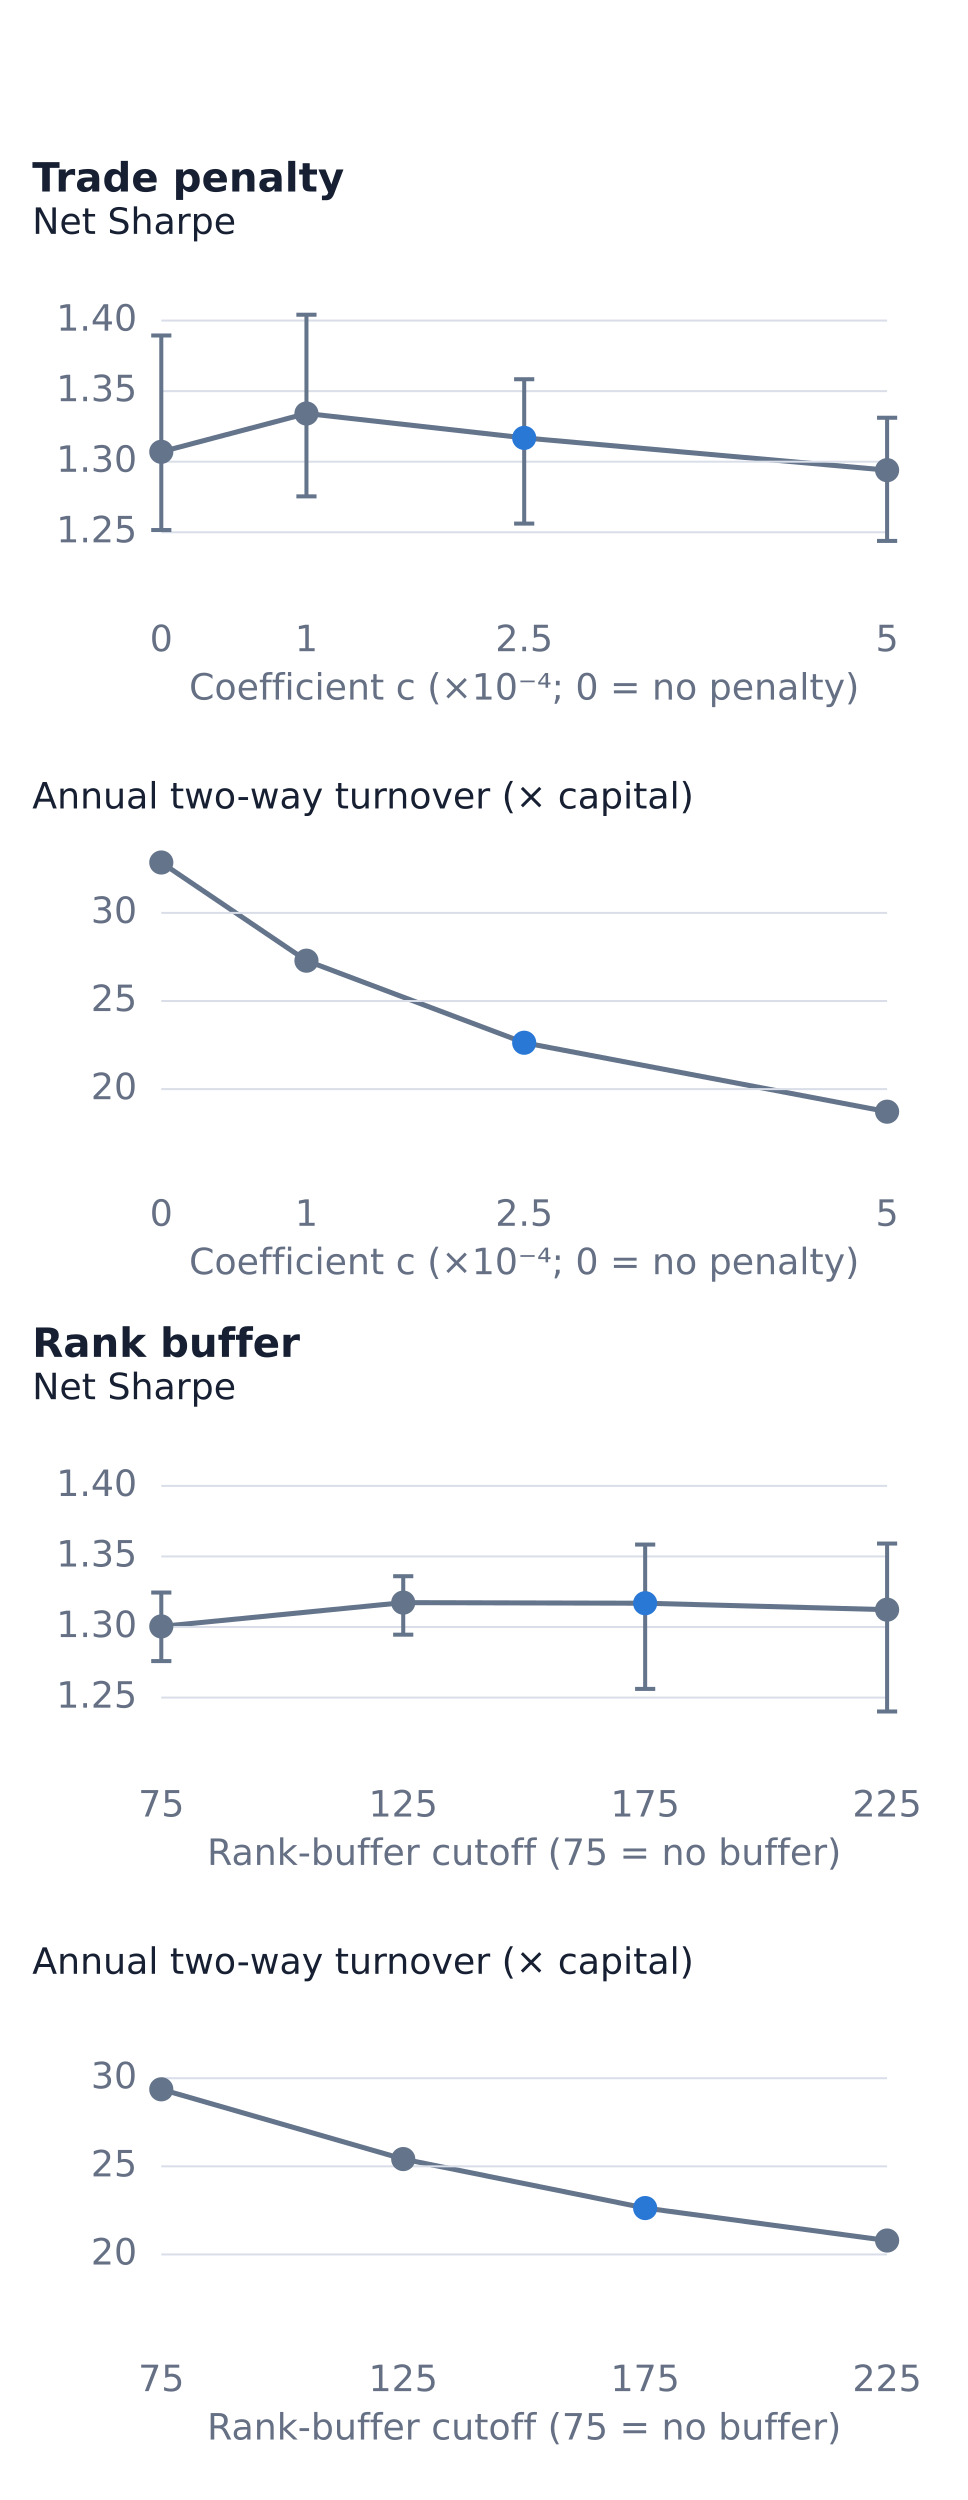
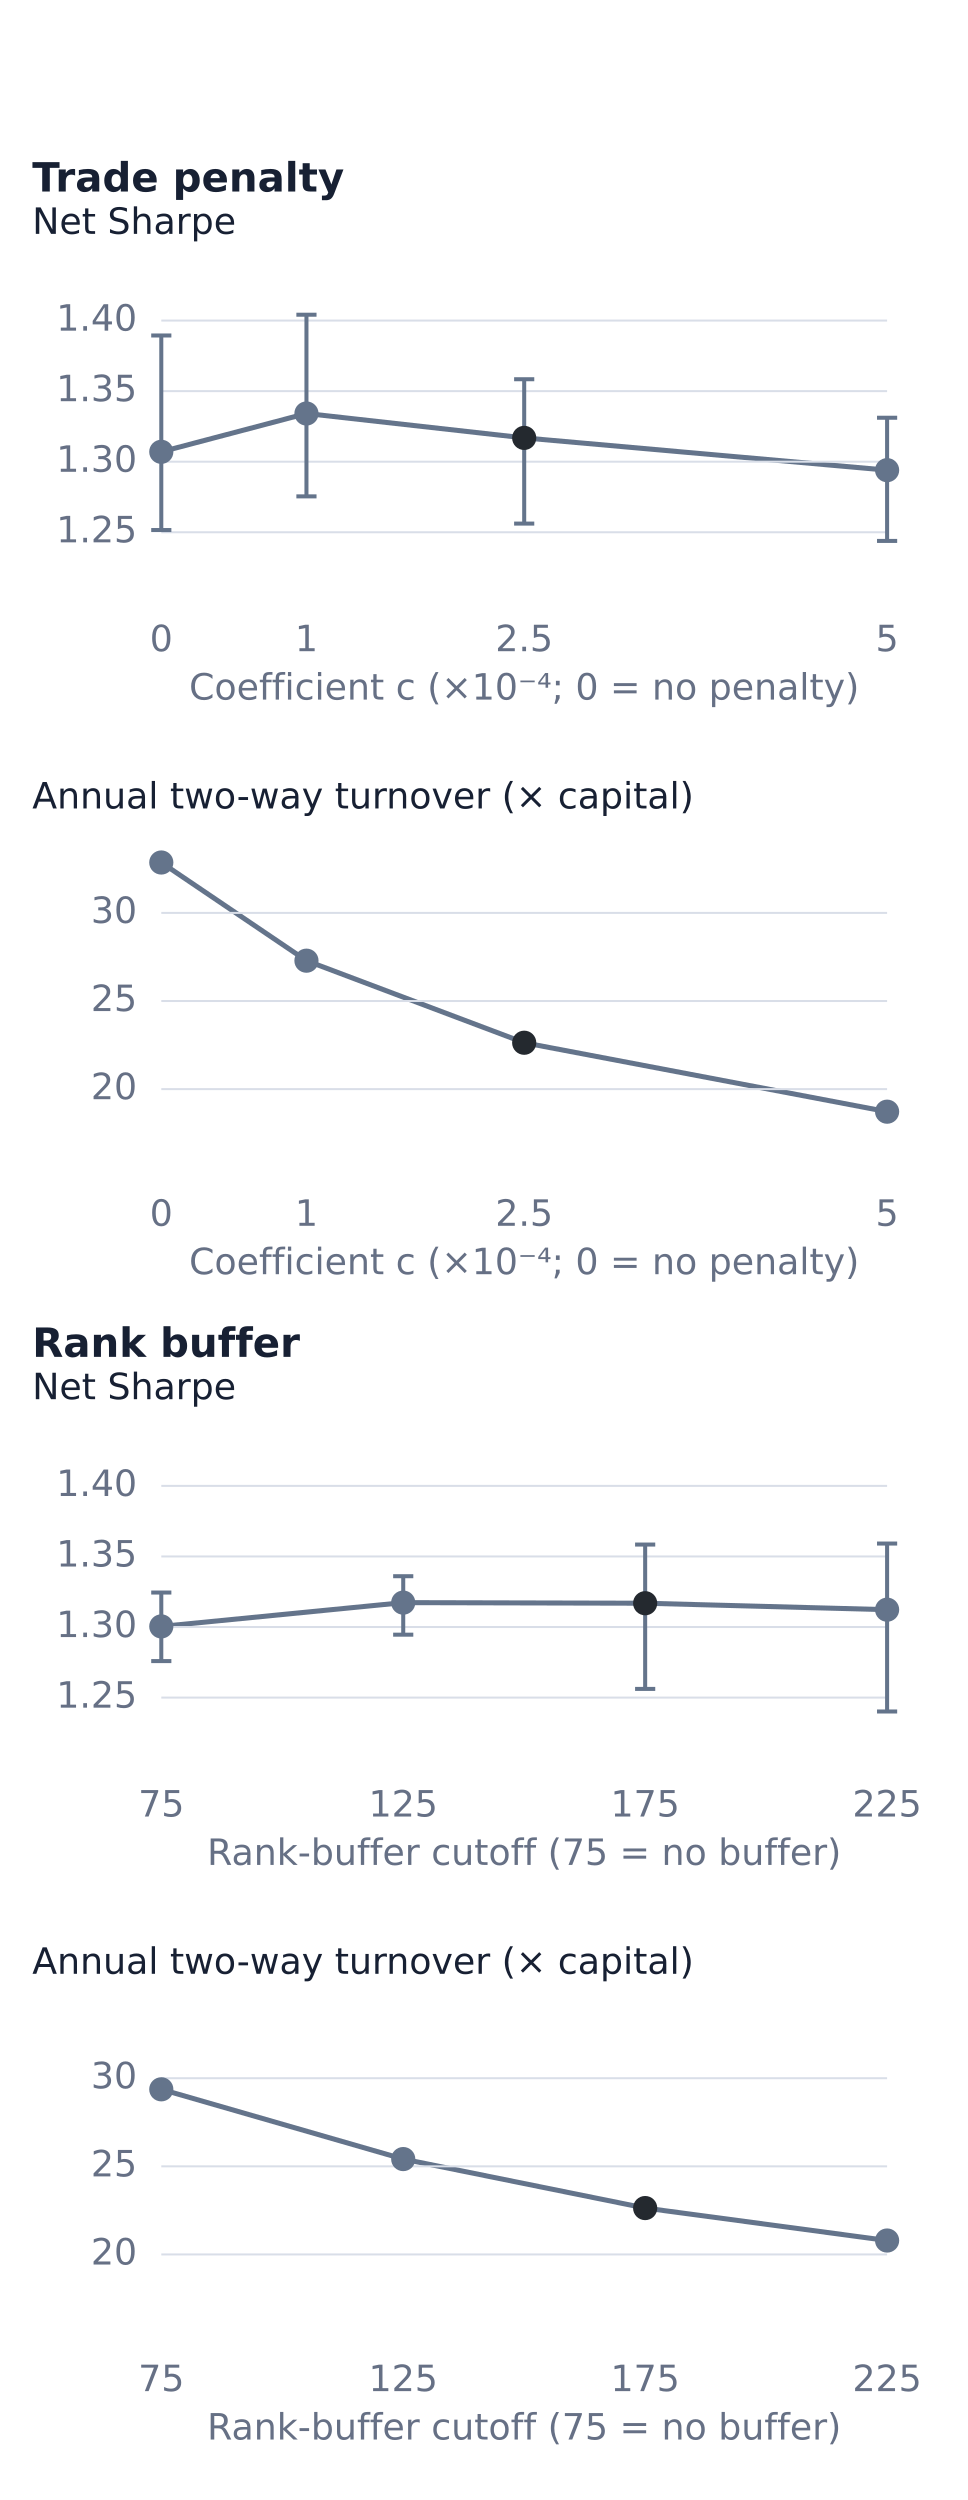
<svg xmlns="http://www.w3.org/2000/svg" width="480" height="1240" viewBox="0 0 480 1240" role="img" aria-labelledby="title desc">
  <g font-family="DejaVu Sans, sans-serif">
    <text x="16.0" y="95.0" fill="#172033" font-size="20" font-weight="600" text-anchor="start">Trade penalty</text>
    <path d="M80.0,224.1 L152.0,205.1 L260.0,217.2 L440.0,233.2" fill="none" stroke="#64748B" stroke-width="2.5" stroke-linecap="round" stroke-linejoin="round" />
    <text x="16.0" y="116.0" fill="#172033" font-size="18" font-weight="400" text-anchor="start">Net Sharpe</text>
    <line x1="80.0" y1="264.0" x2="440.0" y2="264.0" stroke="#D9DEE8" stroke-width="1" />
    <text x="68.0" y="269.0" fill="#667085" font-size="18" font-weight="400" text-anchor="end">1.25</text>
    <line x1="80.0" y1="229.0" x2="440.0" y2="229.0" stroke="#D9DEE8" stroke-width="1" />
    <text x="68.0" y="234.0" fill="#667085" font-size="18" font-weight="400" text-anchor="end">1.30</text>
    <line x1="80.0" y1="194.0" x2="440.0" y2="194.0" stroke="#D9DEE8" stroke-width="1" />
    <text x="68.0" y="199.0" fill="#667085" font-size="18" font-weight="400" text-anchor="end">1.35</text>
    <line x1="80.0" y1="159.0" x2="440.0" y2="159.0" stroke="#D9DEE8" stroke-width="1" />
    <text x="68.0" y="164.0" fill="#667085" font-size="18" font-weight="400" text-anchor="end">1.40</text>
    <line x1="80.0" y1="262.9" x2="80.0" y2="166.4" stroke="#64748B" stroke-width="2" />
    <line x1="75.0" y1="262.9" x2="85.0" y2="262.9" stroke="#64748B" stroke-width="2" />
    <line x1="75.0" y1="166.4" x2="85.0" y2="166.4" stroke="#64748B" stroke-width="2" />
    <circle cx="80.0" cy="224.1" r="6" fill="#64748B" />
    <text x="80.0" y="323.0" fill="#667085" font-size="18" font-weight="400" text-anchor="middle">0</text>
    <line x1="152.0" y1="246.2" x2="152.0" y2="156.1" stroke="#64748B" stroke-width="2" />
    <line x1="147.0" y1="246.2" x2="157.0" y2="246.2" stroke="#64748B" stroke-width="2" />
    <line x1="147.0" y1="156.1" x2="157.0" y2="156.1" stroke="#64748B" stroke-width="2" />
    <circle cx="152.0" cy="205.1" r="6" fill="#64748B" />
    <text x="152.0" y="323.0" fill="#667085" font-size="18" font-weight="400" text-anchor="middle">1</text>
    <line x1="260.0" y1="259.7" x2="260.0" y2="188.1" stroke="#64748B" stroke-width="2" />
    <line x1="255.0" y1="259.7" x2="265.0" y2="259.7" stroke="#64748B" stroke-width="2" />
    <line x1="255.0" y1="188.1" x2="265.0" y2="188.1" stroke="#64748B" stroke-width="2" />
-     <circle cx="260.0" cy="217.2" r="6" fill="#2A78D6" />
+     <circle cx="260.0" cy="217.2" r="6" fill="#24292F" />
    <text x="260.0" y="323.0" fill="#667085" font-size="18" font-weight="400" text-anchor="middle">2.5</text>
    <line x1="440.0" y1="268.3" x2="440.0" y2="207.2" stroke="#64748B" stroke-width="2" />
    <line x1="435.0" y1="268.3" x2="445.0" y2="268.3" stroke="#64748B" stroke-width="2" />
    <line x1="435.0" y1="207.2" x2="445.0" y2="207.2" stroke="#64748B" stroke-width="2" />
    <circle cx="440.0" cy="233.2" r="6" fill="#64748B" />
    <text x="440.0" y="323.0" fill="#667085" font-size="18" font-weight="400" text-anchor="middle">5</text>
    <text x="260.0" y="347.0" fill="#667085" font-size="18" font-weight="400" text-anchor="middle">Coefficient c (×10⁻⁴; 0 = no penalty)</text>
    <text x="16.0" y="673.0" fill="#172033" font-size="20" font-weight="600" text-anchor="start">Rank buffer</text>
    <path d="M80.0,806.7 L200.0,794.9 L320.0,795.2 L440.0,798.4" fill="none" stroke="#64748B" stroke-width="2.5" stroke-linecap="round" stroke-linejoin="round" />
    <text x="16.0" y="694.0" fill="#172033" font-size="18" font-weight="400" text-anchor="start">Net Sharpe</text>
    <line x1="80.0" y1="842.0" x2="440.0" y2="842.0" stroke="#D9DEE8" stroke-width="1" />
    <text x="68.0" y="847.0" fill="#667085" font-size="18" font-weight="400" text-anchor="end">1.25</text>
    <line x1="80.0" y1="807.0" x2="440.0" y2="807.0" stroke="#D9DEE8" stroke-width="1" />
    <text x="68.0" y="812.0" fill="#667085" font-size="18" font-weight="400" text-anchor="end">1.30</text>
    <line x1="80.0" y1="772.0" x2="440.0" y2="772.0" stroke="#D9DEE8" stroke-width="1" />
    <text x="68.0" y="777.0" fill="#667085" font-size="18" font-weight="400" text-anchor="end">1.35</text>
    <line x1="80.0" y1="737.0" x2="440.0" y2="737.0" stroke="#D9DEE8" stroke-width="1" />
    <text x="68.0" y="742.0" fill="#667085" font-size="18" font-weight="400" text-anchor="end">1.40</text>
    <line x1="80.0" y1="823.9" x2="80.0" y2="789.9" stroke="#64748B" stroke-width="2" />
    <line x1="75.0" y1="823.9" x2="85.0" y2="823.9" stroke="#64748B" stroke-width="2" />
    <line x1="75.0" y1="789.9" x2="85.0" y2="789.9" stroke="#64748B" stroke-width="2" />
    <circle cx="80.0" cy="806.7" r="6" fill="#64748B" />
    <text x="80.0" y="901.0" fill="#667085" font-size="18" font-weight="400" text-anchor="middle">75</text>
    <line x1="200.0" y1="810.8" x2="200.0" y2="781.8" stroke="#64748B" stroke-width="2" />
    <line x1="195.0" y1="810.8" x2="205.0" y2="810.8" stroke="#64748B" stroke-width="2" />
    <line x1="195.0" y1="781.8" x2="205.0" y2="781.8" stroke="#64748B" stroke-width="2" />
    <circle cx="200.0" cy="794.9" r="6" fill="#64748B" />
    <text x="200.0" y="901.0" fill="#667085" font-size="18" font-weight="400" text-anchor="middle">125</text>
    <line x1="320.0" y1="837.7" x2="320.0" y2="766.1" stroke="#64748B" stroke-width="2" />
    <line x1="315.0" y1="837.7" x2="325.0" y2="837.7" stroke="#64748B" stroke-width="2" />
    <line x1="315.0" y1="766.1" x2="325.0" y2="766.1" stroke="#64748B" stroke-width="2" />
-     <circle cx="320.0" cy="795.2" r="6" fill="#2A78D6" />
+     <circle cx="320.0" cy="795.2" r="6" fill="#24292F" />
    <text x="320.0" y="901.0" fill="#667085" font-size="18" font-weight="400" text-anchor="middle">175</text>
    <line x1="440.0" y1="848.9" x2="440.0" y2="765.6" stroke="#64748B" stroke-width="2" />
    <line x1="435.0" y1="848.9" x2="445.0" y2="848.9" stroke="#64748B" stroke-width="2" />
    <line x1="435.0" y1="765.6" x2="445.0" y2="765.6" stroke="#64748B" stroke-width="2" />
    <circle cx="440.0" cy="798.4" r="6" fill="#64748B" />
    <text x="440.0" y="901.0" fill="#667085" font-size="18" font-weight="400" text-anchor="middle">225</text>
    <text x="260.0" y="925.0" fill="#667085" font-size="18" font-weight="400" text-anchor="middle">Rank-buffer cutoff (75 = no buffer)</text>
    <text x="16.0" y="401.0" fill="#172033" font-size="18" font-weight="400" text-anchor="start">Annual two-way turnover (× capital)</text>
    <path d="M80.0,427.8 L152.0,476.5 L260.0,517.2 L440.0,551.4" fill="none" stroke="#64748B" stroke-width="2.5" stroke-linecap="round" stroke-linejoin="round" />
    <line x1="80.0" y1="540.2" x2="440.0" y2="540.2" stroke="#D9DEE8" stroke-width="1" />
    <text x="68.0" y="545.2" fill="#667085" font-size="18" font-weight="400" text-anchor="end">20</text>
    <line x1="80.0" y1="496.5" x2="440.0" y2="496.5" stroke="#D9DEE8" stroke-width="1" />
    <text x="68.0" y="501.5" fill="#667085" font-size="18" font-weight="400" text-anchor="end">25</text>
    <line x1="80.0" y1="452.8" x2="440.0" y2="452.8" stroke="#D9DEE8" stroke-width="1" />
    <text x="68.0" y="457.8" fill="#667085" font-size="18" font-weight="400" text-anchor="end">30</text>
    <circle cx="80.0" cy="427.8" r="6" fill="#64748B" />
    <text x="80.0" y="608.0" fill="#667085" font-size="18" font-weight="400" text-anchor="middle">0</text>
    <circle cx="152.0" cy="476.5" r="6" fill="#64748B" />
    <text x="152.0" y="608.0" fill="#667085" font-size="18" font-weight="400" text-anchor="middle">1</text>
-     <circle cx="260.0" cy="517.2" r="6" fill="#2A78D6" />
+     <circle cx="260.0" cy="517.2" r="6" fill="#24292F" />
    <text x="260.0" y="608.0" fill="#667085" font-size="18" font-weight="400" text-anchor="middle">2.5</text>
    <circle cx="440.0" cy="551.4" r="6" fill="#64748B" />
    <text x="440.0" y="608.0" fill="#667085" font-size="18" font-weight="400" text-anchor="middle">5</text>
    <text x="260.0" y="632.0" fill="#667085" font-size="18" font-weight="400" text-anchor="middle">Coefficient c (×10⁻⁴; 0 = no penalty)</text>
    <text x="16.0" y="979.0" fill="#172033" font-size="18" font-weight="400" text-anchor="start">Annual two-way turnover (× capital)</text>
    <path d="M80.0,1036.3 L200.0,1070.9 L320.0,1095.2 L440.0,1111.3" fill="none" stroke="#64748B" stroke-width="2.5" stroke-linecap="round" stroke-linejoin="round" />
    <line x1="80.0" y1="1118.2" x2="440.0" y2="1118.2" stroke="#D9DEE8" stroke-width="1" />
    <text x="68.0" y="1123.2" fill="#667085" font-size="18" font-weight="400" text-anchor="end">20</text>
    <line x1="80.0" y1="1074.5" x2="440.0" y2="1074.5" stroke="#D9DEE8" stroke-width="1" />
    <text x="68.0" y="1079.5" fill="#667085" font-size="18" font-weight="400" text-anchor="end">25</text>
    <line x1="80.0" y1="1030.8" x2="440.0" y2="1030.8" stroke="#D9DEE8" stroke-width="1" />
    <text x="68.0" y="1035.8" fill="#667085" font-size="18" font-weight="400" text-anchor="end">30</text>
    <circle cx="80.0" cy="1036.3" r="6" fill="#64748B" />
    <text x="80.0" y="1186.0" fill="#667085" font-size="18" font-weight="400" text-anchor="middle">75</text>
    <circle cx="200.0" cy="1070.9" r="6" fill="#64748B" />
    <text x="200.0" y="1186.0" fill="#667085" font-size="18" font-weight="400" text-anchor="middle">125</text>
-     <circle cx="320.0" cy="1095.2" r="6" fill="#2A78D6" />
+     <circle cx="320.0" cy="1095.2" r="6" fill="#24292F" />
    <text x="320.0" y="1186.0" fill="#667085" font-size="18" font-weight="400" text-anchor="middle">175</text>
    <circle cx="440.0" cy="1111.3" r="6" fill="#64748B" />
    <text x="440.0" y="1186.0" fill="#667085" font-size="18" font-weight="400" text-anchor="middle">225</text>
    <text x="260.0" y="1210.0" fill="#667085" font-size="18" font-weight="400" text-anchor="middle">Rank-buffer cutoff (75 = no buffer)</text>
  </g>
</svg>
